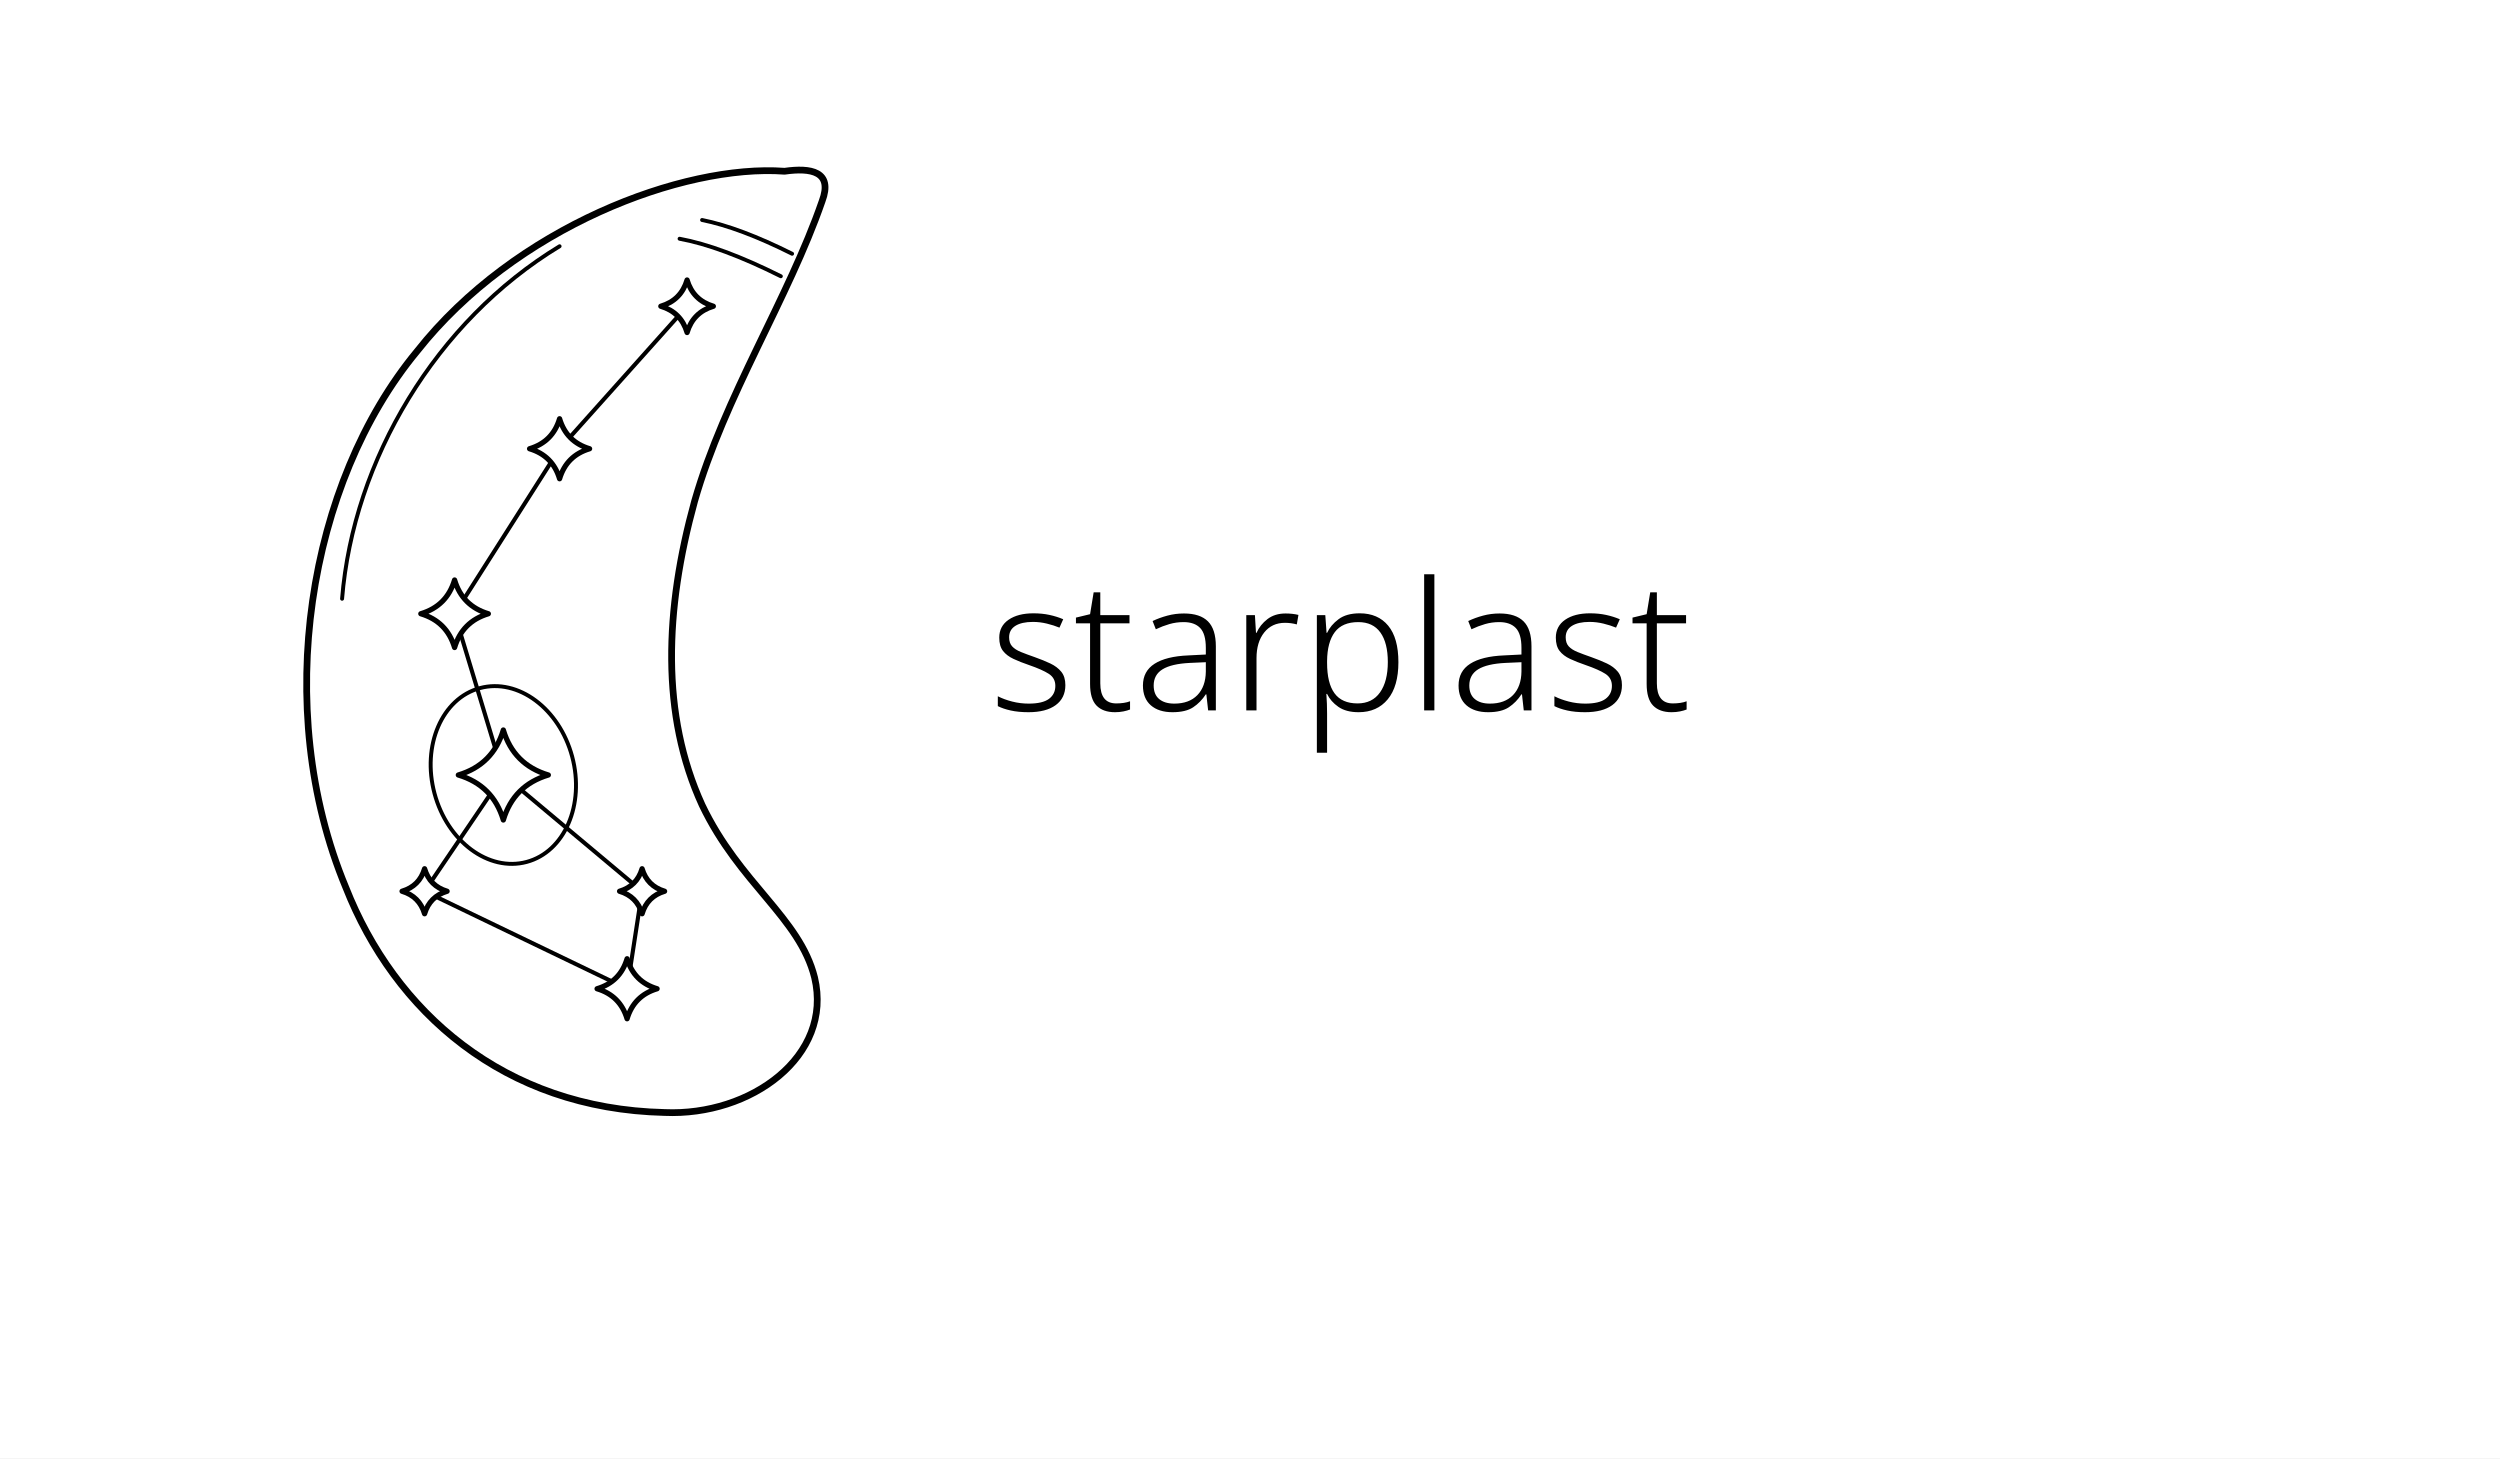
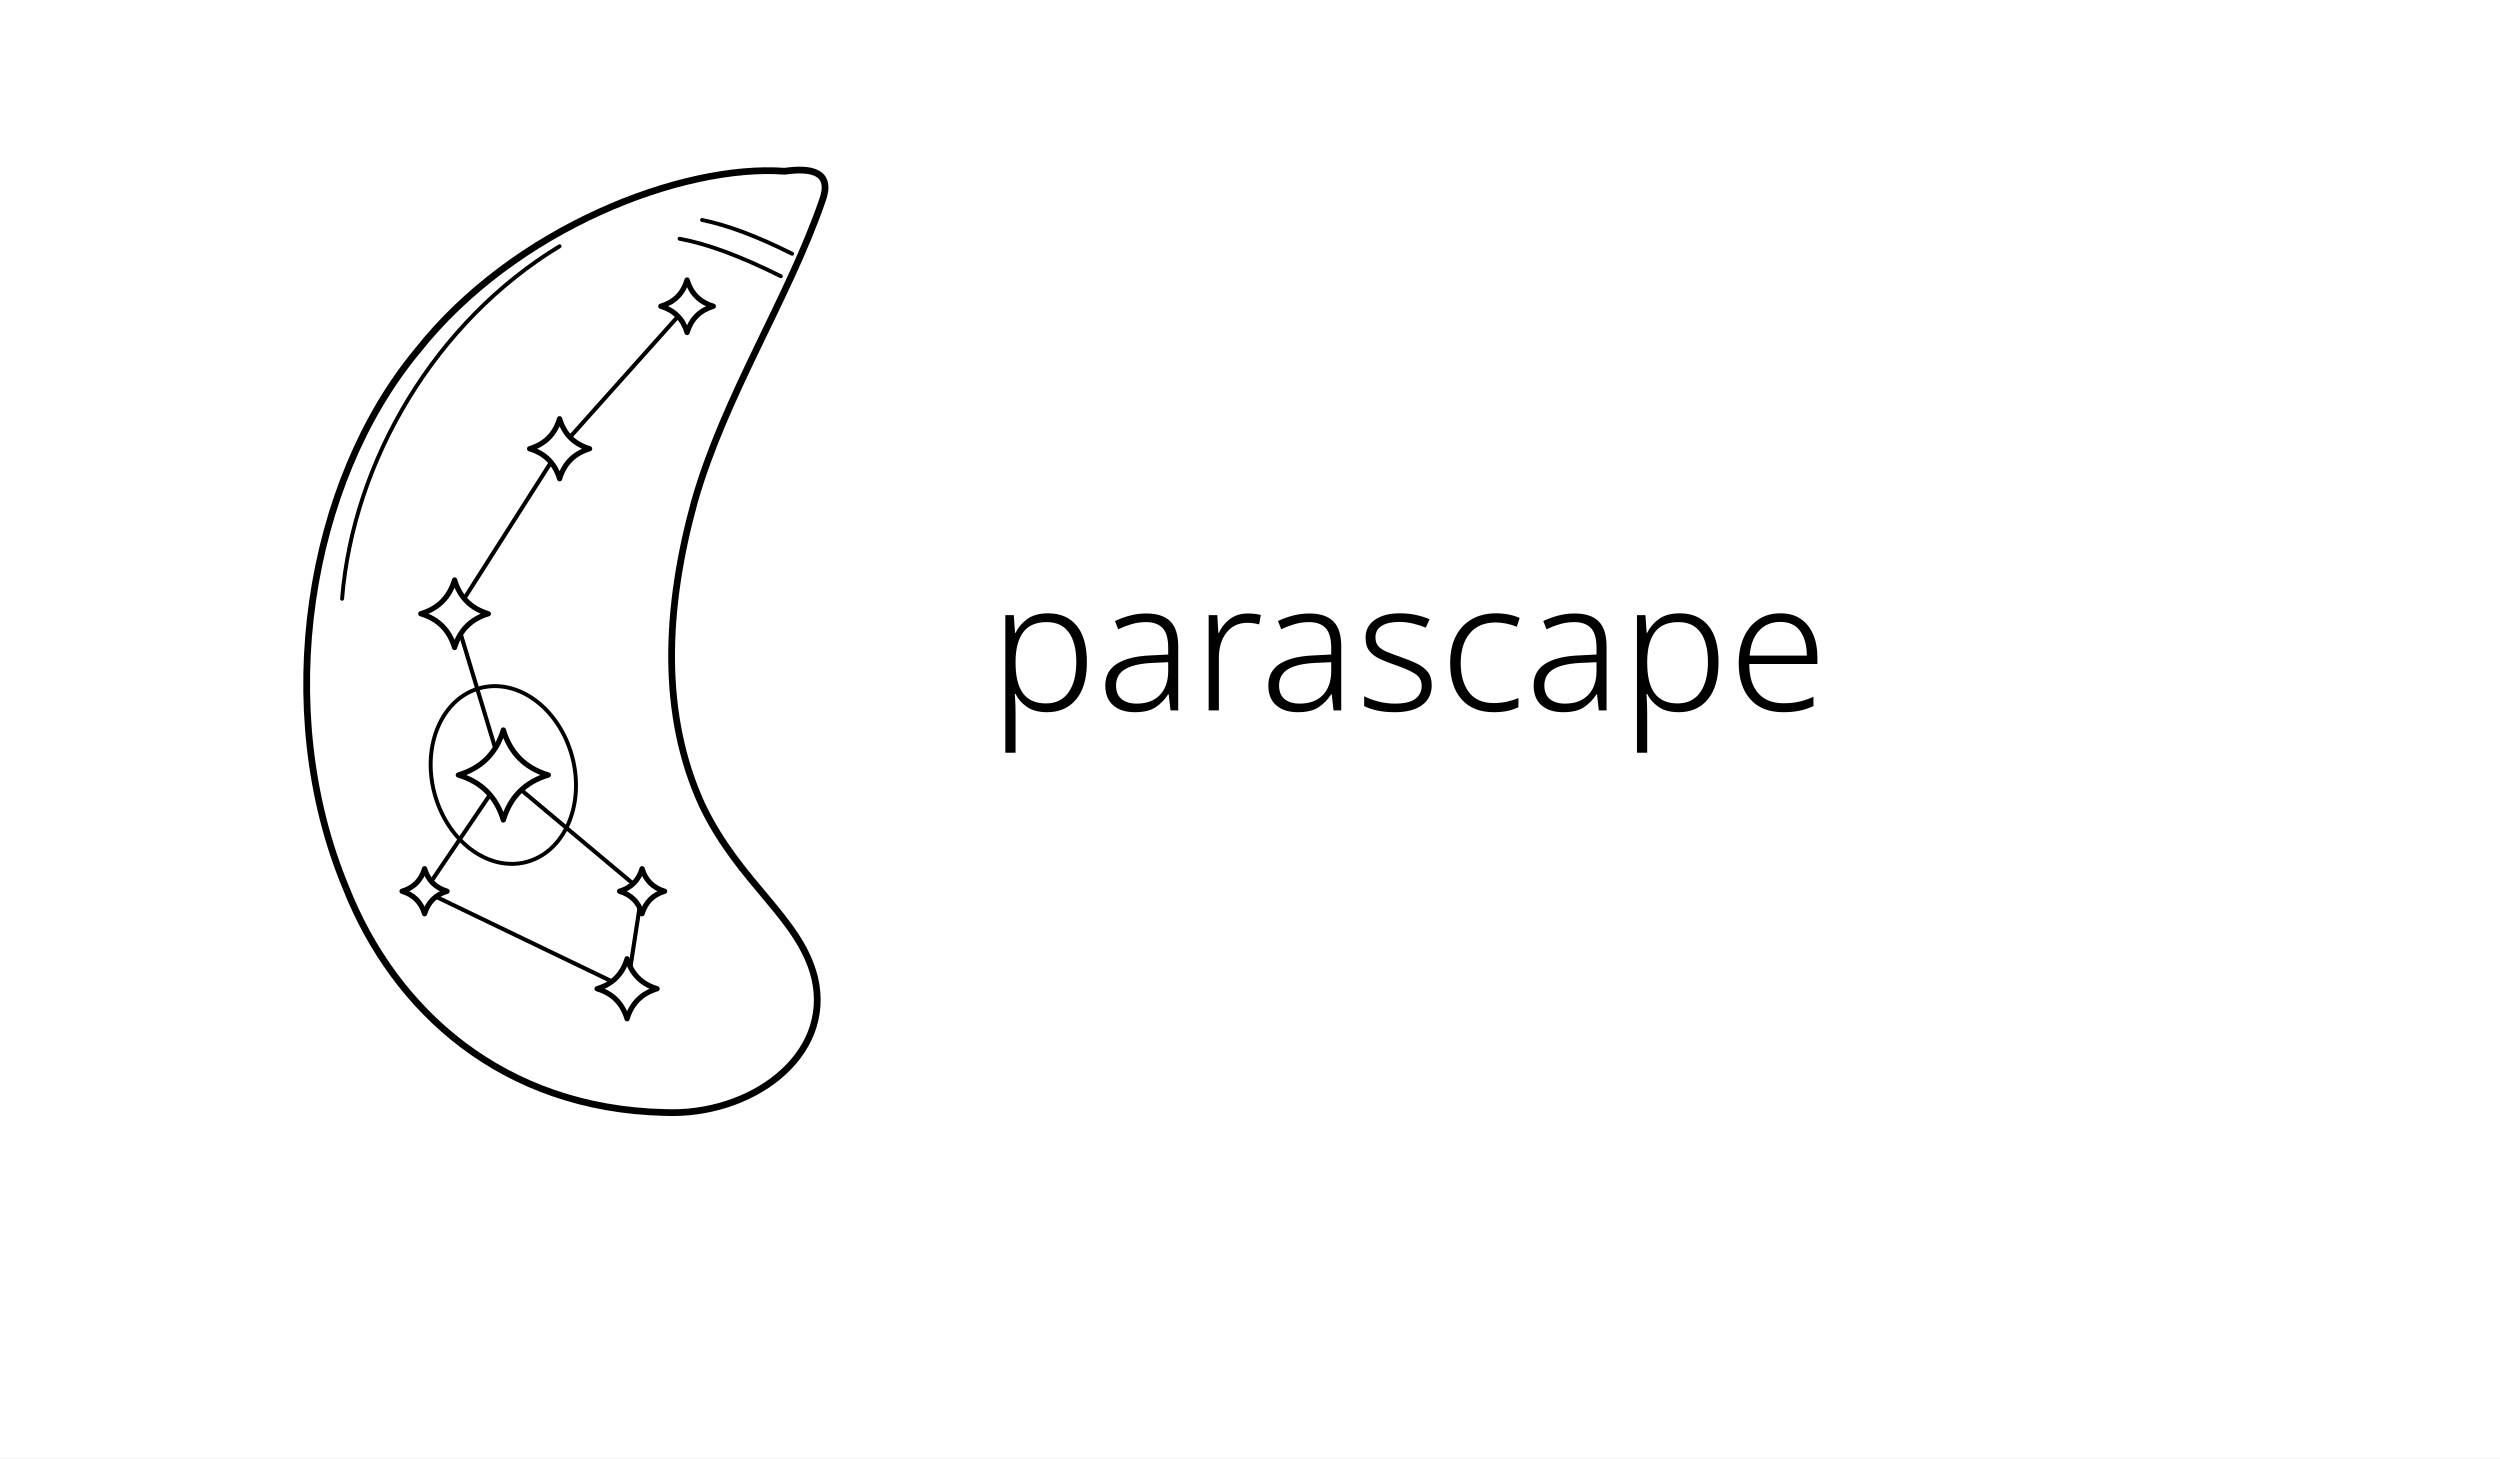
<svg xmlns="http://www.w3.org/2000/svg" width="1200" height="700" viewBox="0 0 1200 700" role="img">
  <rect width="1200" height="700" fill="white" />
  <g transform="translate(58 30) scale(1.8)">
    <g fill="none" stroke="black" stroke-linecap="round" stroke-linejoin="round">
      <path d="M177 29C184 28 190 29 187 37C178 63 161 89 153 117C145 146 144 174 155 198C165 219 181 228 185 244C190 265 168 281 145 280C102 279 73 253 60 220C40 172 50 112 79 77C105 44 150 27 177 29Z" stroke-width="1.8" />
      <g stroke-width="1.05">
        <path d="M155 42Q165 44 179 51" />
        <path d="M149 47Q160 49 176 57" />
        <path d="M117 49C84 69 62 106 59 143" />
        <ellipse cx="102" cy="190" rx="19" ry="24" transform="rotate(-15 102 190)" />
      </g>
      <g stroke-width="1.1">
        <path d="M151 65L117 103" />
        <path d="M117 103L89 147" />
        <path d="M89 147L102 190" />
        <path d="M102 190L81 221" />
        <path d="M81 221L135 247" />
        <path d="M102 190L139 221" />
        <path d="M139 221L135 247" />
      </g>
      <g stroke-width="1.4" fill="white">
        <path d="M151 58Q152.61 63.39 158 65Q152.61 66.61 151 72Q149.39 66.61 144 65Q149.39 63.39 151 58Z" />
        <path d="M117 95Q118.84 101.16 125 103Q118.84 104.84 117 111Q115.16 104.84 109 103Q115.16 101.16 117 95Z" />
        <path d="M89 138Q91.07 144.93 98 147Q91.07 149.07 89 156Q86.93 149.07 80 147Q86.93 144.93 89 138Z" />
        <path d="M102 178Q104.76 187.24 114 190Q104.76 192.76 102 202Q99.24 192.76 90 190Q99.24 187.24 102 178Z" />
        <path d="M81 215Q82.38 219.62 87 221Q82.38 222.38 81 227Q79.62 222.38 75 221Q79.62 219.62 81 215Z" />
        <path d="M135 239Q136.84 245.16 143 247Q136.84 248.84 135 255Q133.16 248.84 127 247Q133.16 245.16 135 239Z" />
        <path d="M139 215Q140.38 219.62 145 221Q140.38 222.38 139 227Q137.62 222.38 133 221Q137.62 219.62 139 215Z" />
      </g>
    </g>
  </g>
  <g color="black" transform="translate(475 341)">
-     <path fill="currentColor" stroke="none" d="M36.375,-12.125 C36.375,-8.000 34.828,-4.805 31.734,-2.539 C28.641,-0.273 24.281,0.859 18.656,0.859 C15.448,0.859 12.612,0.586 10.148,0.039 C7.685,-0.508 5.620,-1.208 3.953,-2.062 L3.953,-6.797 C5.964,-5.766 8.258,-4.919 10.836,-4.258 C13.414,-3.596 16.052,-3.266 18.750,-3.266 C23.219,-3.266 26.471,-4.026 28.508,-5.547 C30.544,-7.068 31.562,-9.146 31.562,-11.781 C31.562,-14.302 30.503,-16.237 28.383,-17.586 C26.263,-18.935 23.135,-20.323 19.000,-21.750 C16.135,-22.729 13.628,-23.721 11.477,-24.727 C9.326,-25.732 7.648,-27.008 6.445,-28.555 C5.242,-30.102 4.641,-32.224 4.641,-34.922 C4.641,-38.589 6.133,-41.453 9.117,-43.516 C12.102,-45.578 16.083,-46.609 21.062,-46.609 C23.823,-46.609 26.391,-46.352 28.766,-45.836 C31.141,-45.320 33.333,-44.630 35.344,-43.766 L33.547,-39.734 C31.766,-40.474 29.758,-41.117 27.523,-41.664 C25.289,-42.211 23.052,-42.484 20.812,-42.484 C17.198,-42.484 14.388,-41.854 12.383,-40.594 C10.378,-39.333 9.375,-37.500 9.375,-35.094 C9.375,-33.250 9.862,-31.799 10.836,-30.742 C11.810,-29.685 13.214,-28.784 15.047,-28.039 C16.880,-27.294 19.115,-26.464 21.750,-25.547 C24.510,-24.568 26.979,-23.562 29.156,-22.531 C31.333,-21.500 33.081,-20.182 34.398,-18.578 C35.716,-16.974 36.375,-14.823 36.375,-12.125 M60.797,-3.359 C62.057,-3.359 63.260,-3.445 64.406,-3.617 C65.552,-3.789 66.557,-4.047 67.422,-4.391 L67.422,-0.438 C66.557,-0.083 65.495,0.221 64.234,0.477 C62.974,0.732 61.625,0.859 60.188,0.859 C56.354,0.859 53.404,-0.201 51.336,-2.320 C49.268,-4.440 48.234,-7.911 48.234,-12.734 L48.234,-41.797 L41.453,-41.797 L41.453,-44.547 L48.234,-46.188 L49.953,-56.672 L53.141,-56.672 L53.141,-45.750 L67.156,-45.750 L67.156,-41.797 L53.141,-41.797 L53.141,-12.984 C53.141,-6.568 55.693,-3.359 60.797,-3.359 M93.297,-46.531 C98.453,-46.531 102.294,-45.268 104.820,-42.742 C107.346,-40.216 108.609,-36.229 108.609,-30.781 L108.609,0.000 L104.906,0.000 L104.047,-7.734 L103.797,-7.734 C102.130,-5.161 100.107,-3.086 97.727,-1.508 C95.346,0.070 92.036,0.859 87.797,0.859 C83.380,0.859 79.911,-0.245 77.391,-2.453 C74.870,-4.661 73.609,-7.828 73.609,-11.953 C73.609,-16.536 75.471,-20.018 79.195,-22.398 C82.919,-24.779 88.339,-26.115 95.453,-26.406 L103.797,-26.828 L103.797,-30.016 C103.797,-34.484 102.893,-37.664 101.086,-39.555 C99.279,-41.445 96.625,-42.391 93.125,-42.391 C90.771,-42.391 88.505,-42.076 86.328,-41.445 C84.151,-40.815 81.974,-39.984 79.797,-38.953 L78.250,-42.906 C80.427,-43.948 82.792,-44.812 85.344,-45.500 C87.896,-46.188 90.547,-46.531 93.297,-46.531 M96.047,-22.797 C90.203,-22.505 85.862,-21.484 83.023,-19.734 C80.185,-17.984 78.766,-15.391 78.766,-11.953 C78.766,-9.089 79.641,-6.924 81.391,-5.461 C83.141,-3.997 85.562,-3.266 88.656,-3.266 C93.417,-3.266 97.115,-4.628 99.750,-7.352 C102.385,-10.076 103.734,-13.844 103.797,-18.656 L103.797,-23.141 L96.047,-22.797 M142.062,-46.531 C144.292,-46.531 146.354,-46.302 148.250,-45.844 L147.469,-41.281 C145.635,-41.792 143.745,-42.047 141.797,-42.047 C137.609,-42.047 134.284,-40.500 131.820,-37.406 C129.357,-34.312 128.125,-30.214 128.125,-25.109 L128.125,0.000 L123.219,0.000 L123.219,-45.750 L127.359,-45.750 L127.875,-37.234 L128.125,-37.234 C129.271,-39.818 131.018,-42.013 133.367,-43.820 C135.716,-45.628 138.615,-46.531 142.062,-46.531 M177.656,-46.609 C183.500,-46.609 188.057,-44.633 191.328,-40.680 C194.599,-36.727 196.234,-30.880 196.234,-23.141 C196.234,-15.401 194.529,-9.466 191.117,-5.336 C187.706,-1.206 183.047,0.859 177.141,0.859 C173.120,0.859 169.878,0.000 167.414,-1.719 C164.951,-3.438 163.146,-5.500 162.000,-7.906 L161.656,-7.906 C161.771,-6.479 161.857,-4.919 161.914,-3.227 C161.971,-1.534 162.000,0.031 162.000,1.469 L162.000,20.297 L157.094,20.297 L157.094,-45.750 L161.141,-45.750 L161.750,-37.234 L162.000,-37.234 C163.146,-39.703 164.979,-41.883 167.500,-43.773 C170.021,-45.664 173.406,-46.609 177.656,-46.609 M176.969,-42.391 C171.865,-42.391 168.109,-40.786 165.703,-37.578 C163.297,-34.370 162.062,-29.755 162.000,-23.734 L162.000,-22.875 C162.000,-16.344 163.190,-11.458 165.570,-8.219 C167.951,-4.979 171.635,-3.359 176.625,-3.359 C181.323,-3.359 184.919,-5.122 187.414,-8.648 C189.909,-12.174 191.156,-17.031 191.156,-23.219 C191.156,-29.354 189.966,-34.083 187.586,-37.406 C185.206,-40.729 181.667,-42.391 176.969,-42.391 M213.500,0.000 L208.594,0.000 L208.594,-65.359 L213.500,-65.359 L213.500,0.000 M244.797,-46.531 C249.953,-46.531 253.794,-45.268 256.320,-42.742 C258.846,-40.216 260.109,-36.229 260.109,-30.781 L260.109,0.000 L256.406,0.000 L255.547,-7.734 L255.297,-7.734 C253.630,-5.161 251.607,-3.086 249.227,-1.508 C246.846,0.070 243.536,0.859 239.297,0.859 C234.880,0.859 231.411,-0.245 228.891,-2.453 C226.370,-4.661 225.109,-7.828 225.109,-11.953 C225.109,-16.536 226.971,-20.018 230.695,-22.398 C234.419,-24.779 239.839,-26.115 246.953,-26.406 L255.297,-26.828 L255.297,-30.016 C255.297,-34.484 254.393,-37.664 252.586,-39.555 C250.779,-41.445 248.125,-42.391 244.625,-42.391 C242.271,-42.391 240.005,-42.076 237.828,-41.445 C235.651,-40.815 233.474,-39.984 231.297,-38.953 L229.750,-42.906 C231.927,-43.948 234.292,-44.812 236.844,-45.500 C239.396,-46.188 242.047,-46.531 244.797,-46.531 M247.547,-22.797 C241.703,-22.505 237.362,-21.484 234.523,-19.734 C231.685,-17.984 230.266,-15.391 230.266,-11.953 C230.266,-9.089 231.141,-6.924 232.891,-5.461 C234.641,-3.997 237.062,-3.266 240.156,-3.266 C244.917,-3.266 248.615,-4.628 251.250,-7.352 C253.885,-10.076 255.234,-13.844 255.297,-18.656 L255.297,-23.141 L247.547,-22.797 M303.531,-12.125 C303.531,-8.000 301.984,-4.805 298.891,-2.539 C295.797,-0.273 291.438,0.859 285.812,0.859 C282.604,0.859 279.768,0.586 277.305,0.039 C274.841,-0.508 272.776,-1.208 271.109,-2.062 L271.109,-6.797 C273.120,-5.766 275.414,-4.919 277.992,-4.258 C280.570,-3.596 283.208,-3.266 285.906,-3.266 C290.375,-3.266 293.628,-4.026 295.664,-5.547 C297.701,-7.068 298.719,-9.146 298.719,-11.781 C298.719,-14.302 297.659,-16.237 295.539,-17.586 C293.419,-18.935 290.292,-20.323 286.156,-21.750 C283.292,-22.729 280.784,-23.721 278.633,-24.727 C276.482,-25.732 274.805,-27.008 273.602,-28.555 C272.398,-30.102 271.797,-32.224 271.797,-34.922 C271.797,-38.589 273.289,-41.453 276.273,-43.516 C279.258,-45.578 283.240,-46.609 288.219,-46.609 C290.979,-46.609 293.547,-46.352 295.922,-45.836 C298.297,-45.320 300.490,-44.630 302.500,-43.766 L300.703,-39.734 C298.922,-40.474 296.914,-41.117 294.680,-41.664 C292.445,-42.211 290.208,-42.484 287.969,-42.484 C284.354,-42.484 281.544,-41.854 279.539,-40.594 C277.534,-39.333 276.531,-37.500 276.531,-35.094 C276.531,-33.250 277.018,-31.799 277.992,-30.742 C278.966,-29.685 280.370,-28.784 282.203,-28.039 C284.036,-27.294 286.271,-26.464 288.906,-25.547 C291.667,-24.568 294.135,-23.562 296.312,-22.531 C298.490,-21.500 300.237,-20.182 301.555,-18.578 C302.872,-16.974 303.531,-14.823 303.531,-12.125 M327.953,-3.359 C329.214,-3.359 330.417,-3.445 331.562,-3.617 C332.708,-3.789 333.714,-4.047 334.578,-4.391 L334.578,-0.438 C333.714,-0.083 332.651,0.221 331.391,0.477 C330.130,0.732 328.781,0.859 327.344,0.859 C323.510,0.859 320.560,-0.201 318.492,-2.320 C316.424,-4.440 315.391,-7.911 315.391,-12.734 L315.391,-41.797 L308.609,-41.797 L308.609,-44.547 L315.391,-46.188 L317.109,-56.672 L320.297,-56.672 L320.297,-45.750 L334.312,-45.750 L334.312,-41.797 L320.297,-41.797 L320.297,-12.984 C320.297,-6.568 322.849,-3.359 327.953,-3.359" />
+     <path fill="currentColor" stroke="none" d="M28.125,-46.609 C33.969,-46.609 38.526,-44.633 41.797,-40.680 C45.068,-36.727 46.703,-30.880 46.703,-23.141 C46.703,-15.401 44.997,-9.466 41.586,-5.336 C38.174,-1.206 33.516,0.859 27.609,0.859 C23.589,0.859 20.346,0.000 17.883,-1.719 C15.419,-3.438 13.615,-5.500 12.469,-7.906 L12.125,-7.906 C12.240,-6.479 12.326,-4.919 12.383,-3.227 C12.440,-1.534 12.469,0.031 12.469,1.469 L12.469,20.297 L7.562,20.297 L7.562,-45.750 L11.609,-45.750 L12.219,-37.234 L12.469,-37.234 C13.615,-39.703 15.448,-41.883 17.969,-43.773 C20.490,-45.664 23.875,-46.609 28.125,-46.609 M27.438,-42.391 C22.333,-42.391 18.578,-40.786 16.172,-37.578 C13.766,-34.370 12.531,-29.755 12.469,-23.734 L12.469,-22.875 C12.469,-16.344 13.659,-11.458 16.039,-8.219 C18.419,-4.979 22.104,-3.359 27.094,-3.359 C31.792,-3.359 35.388,-5.122 37.883,-8.648 C40.378,-12.174 41.625,-17.031 41.625,-23.219 C41.625,-29.354 40.435,-34.083 38.055,-37.406 C35.674,-40.729 32.135,-42.391 27.438,-42.391 M75.234,-46.531 C80.391,-46.531 84.232,-45.268 86.758,-42.742 C89.284,-40.216 90.547,-36.229 90.547,-30.781 L90.547,0.000 L86.844,0.000 L85.984,-7.734 L85.734,-7.734 C84.068,-5.161 82.044,-3.086 79.664,-1.508 C77.284,0.070 73.974,0.859 69.734,0.859 C65.318,0.859 61.849,-0.245 59.328,-2.453 C56.807,-4.661 55.547,-7.828 55.547,-11.953 C55.547,-16.536 57.409,-20.018 61.133,-22.398 C64.857,-24.779 70.276,-26.115 77.391,-26.406 L85.734,-26.828 L85.734,-30.016 C85.734,-34.484 84.831,-37.664 83.023,-39.555 C81.216,-41.445 78.562,-42.391 75.062,-42.391 C72.708,-42.391 70.443,-42.076 68.266,-41.445 C66.089,-40.815 63.911,-39.984 61.734,-38.953 L60.188,-42.906 C62.365,-43.948 64.729,-44.812 67.281,-45.500 C69.833,-46.188 72.484,-46.531 75.234,-46.531 M77.984,-22.797 C72.141,-22.505 67.799,-21.484 64.961,-19.734 C62.122,-17.984 60.703,-15.391 60.703,-11.953 C60.703,-9.089 61.578,-6.924 63.328,-5.461 C65.078,-3.997 67.500,-3.266 70.594,-3.266 C75.354,-3.266 79.052,-4.628 81.688,-7.352 C84.323,-10.076 85.672,-13.844 85.734,-18.656 L85.734,-23.141 L77.984,-22.797 M124.000,-46.531 C126.229,-46.531 128.292,-46.302 130.188,-45.844 L129.406,-41.281 C127.573,-41.792 125.682,-42.047 123.734,-42.047 C119.547,-42.047 116.221,-40.500 113.758,-37.406 C111.294,-34.312 110.062,-30.214 110.062,-25.109 L110.062,0.000 L105.156,0.000 L105.156,-45.750 L109.297,-45.750 L109.812,-37.234 L110.062,-37.234 C111.208,-39.818 112.956,-42.013 115.305,-43.820 C117.654,-45.628 120.552,-46.531 124.000,-46.531 M153.484,-46.531 C158.641,-46.531 162.482,-45.268 165.008,-42.742 C167.534,-40.216 168.797,-36.229 168.797,-30.781 L168.797,0.000 L165.094,0.000 L164.234,-7.734 L163.984,-7.734 C162.318,-5.161 160.294,-3.086 157.914,-1.508 C155.534,0.070 152.224,0.859 147.984,0.859 C143.568,0.859 140.099,-0.245 137.578,-2.453 C135.057,-4.661 133.797,-7.828 133.797,-11.953 C133.797,-16.536 135.659,-20.018 139.383,-22.398 C143.107,-24.779 148.526,-26.115 155.641,-26.406 L163.984,-26.828 L163.984,-30.016 C163.984,-34.484 163.081,-37.664 161.273,-39.555 C159.466,-41.445 156.812,-42.391 153.312,-42.391 C150.958,-42.391 148.693,-42.076 146.516,-41.445 C144.339,-40.815 142.161,-39.984 139.984,-38.953 L138.438,-42.906 C140.615,-43.948 142.979,-44.812 145.531,-45.500 C148.083,-46.188 150.734,-46.531 153.484,-46.531 M156.234,-22.797 C150.391,-22.505 146.049,-21.484 143.211,-19.734 C140.372,-17.984 138.953,-15.391 138.953,-11.953 C138.953,-9.089 139.828,-6.924 141.578,-5.461 C143.328,-3.997 145.750,-3.266 148.844,-3.266 C153.604,-3.266 157.302,-4.628 159.938,-7.352 C162.573,-10.076 163.922,-13.844 163.984,-18.656 L163.984,-23.141 L156.234,-22.797 M212.219,-12.125 C212.219,-8.000 210.672,-4.805 207.578,-2.539 C204.484,-0.273 200.125,0.859 194.500,0.859 C191.292,0.859 188.456,0.586 185.992,0.039 C183.529,-0.508 181.464,-1.208 179.797,-2.062 L179.797,-6.797 C181.807,-5.766 184.102,-4.919 186.680,-4.258 C189.258,-3.596 191.896,-3.266 194.594,-3.266 C199.062,-3.266 202.315,-4.026 204.352,-5.547 C206.388,-7.068 207.406,-9.146 207.406,-11.781 C207.406,-14.302 206.346,-16.237 204.227,-17.586 C202.107,-18.935 198.979,-20.323 194.844,-21.750 C191.979,-22.729 189.471,-23.721 187.320,-24.727 C185.169,-25.732 183.492,-27.008 182.289,-28.555 C181.086,-30.102 180.484,-32.224 180.484,-34.922 C180.484,-38.589 181.977,-41.453 184.961,-43.516 C187.945,-45.578 191.927,-46.609 196.906,-46.609 C199.667,-46.609 202.234,-46.352 204.609,-45.836 C206.984,-45.320 209.177,-44.630 211.188,-43.766 L209.391,-39.734 C207.609,-40.474 205.602,-41.117 203.367,-41.664 C201.133,-42.211 198.896,-42.484 196.656,-42.484 C193.042,-42.484 190.232,-41.854 188.227,-40.594 C186.221,-39.333 185.219,-37.500 185.219,-35.094 C185.219,-33.250 185.706,-31.799 186.680,-30.742 C187.654,-29.685 189.057,-28.784 190.891,-28.039 C192.724,-27.294 194.958,-26.464 197.594,-25.547 C200.354,-24.568 202.823,-23.562 205.000,-22.531 C207.177,-21.500 208.924,-20.182 210.242,-18.578 C211.560,-16.974 212.219,-14.823 212.219,-12.125 M242.062,0.859 C235.354,0.859 230.180,-1.206 226.539,-5.336 C222.898,-9.466 221.078,-15.229 221.078,-22.625 C221.078,-27.781 221.995,-32.135 223.828,-35.688 C225.661,-39.240 228.227,-41.948 231.523,-43.812 C234.820,-45.677 238.677,-46.609 243.094,-46.609 C245.271,-46.609 247.333,-46.409 249.281,-46.008 C251.229,-45.607 252.948,-45.062 254.438,-44.375 L253.062,-40.156 C251.521,-40.792 249.859,-41.294 248.078,-41.664 C246.297,-42.034 244.604,-42.219 243.000,-42.219 C237.552,-42.219 233.380,-40.471 230.484,-36.977 C227.589,-33.482 226.141,-28.724 226.141,-22.703 C226.141,-16.974 227.432,-12.346 230.016,-8.820 C232.599,-5.294 236.615,-3.531 242.062,-3.531 C244.292,-3.531 246.411,-3.760 248.422,-4.219 C250.432,-4.677 252.240,-5.250 253.844,-5.938 L253.844,-1.547 C252.354,-0.807 250.648,-0.221 248.727,0.211 C246.805,0.643 244.583,0.859 242.062,0.859 M280.828,-46.531 C285.984,-46.531 289.826,-45.268 292.352,-42.742 C294.878,-40.216 296.141,-36.229 296.141,-30.781 L296.141,0.000 L292.438,0.000 L291.578,-7.734 L291.328,-7.734 C289.661,-5.161 287.638,-3.086 285.258,-1.508 C282.878,0.070 279.568,0.859 275.328,0.859 C270.911,0.859 267.443,-0.245 264.922,-2.453 C262.401,-4.661 261.141,-7.828 261.141,-11.953 C261.141,-16.536 263.003,-20.018 266.727,-22.398 C270.451,-24.779 275.870,-26.115 282.984,-26.406 L291.328,-26.828 L291.328,-30.016 C291.328,-34.484 290.424,-37.664 288.617,-39.555 C286.810,-41.445 284.156,-42.391 280.656,-42.391 C278.302,-42.391 276.036,-42.076 273.859,-41.445 C271.682,-40.815 269.505,-39.984 267.328,-38.953 L265.781,-42.906 C267.958,-43.948 270.323,-44.812 272.875,-45.500 C275.427,-46.188 278.078,-46.531 280.828,-46.531 M283.578,-22.797 C277.734,-22.505 273.393,-21.484 270.555,-19.734 C267.716,-17.984 266.297,-15.391 266.297,-11.953 C266.297,-9.089 267.172,-6.924 268.922,-5.461 C270.672,-3.997 273.094,-3.266 276.188,-3.266 C280.948,-3.266 284.646,-4.628 287.281,-7.352 C289.917,-10.076 291.266,-13.844 291.328,-18.656 L291.328,-23.141 L283.578,-22.797 M331.312,-46.609 C337.156,-46.609 341.714,-44.633 344.984,-40.680 C348.255,-36.727 349.891,-30.880 349.891,-23.141 C349.891,-15.401 348.185,-9.466 344.773,-5.336 C341.362,-1.206 336.703,0.859 330.797,0.859 C326.776,0.859 323.534,0.000 321.070,-1.719 C318.607,-3.438 316.802,-5.500 315.656,-7.906 L315.312,-7.906 C315.427,-6.479 315.513,-4.919 315.570,-3.227 C315.628,-1.534 315.656,0.031 315.656,1.469 L315.656,20.297 L310.750,20.297 L310.750,-45.750 L314.797,-45.750 L315.406,-37.234 L315.656,-37.234 C316.802,-39.703 318.635,-41.883 321.156,-43.773 C323.677,-45.664 327.062,-46.609 331.312,-46.609 M330.625,-42.391 C325.521,-42.391 321.766,-40.786 319.359,-37.578 C316.953,-34.370 315.719,-29.755 315.656,-23.734 L315.656,-22.875 C315.656,-16.344 316.846,-11.458 319.227,-8.219 C321.607,-4.979 325.292,-3.359 330.281,-3.359 C334.979,-3.359 338.576,-5.122 341.070,-8.648 C343.565,-12.174 344.812,-17.031 344.812,-23.219 C344.812,-29.354 343.622,-34.083 341.242,-37.406 C338.862,-40.729 335.323,-42.391 330.625,-42.391 M379.625,-46.609 C383.521,-46.609 386.773,-45.706 389.383,-43.898 C391.992,-42.091 393.971,-39.612 395.320,-36.461 C396.669,-33.310 397.344,-29.698 397.344,-25.625 L397.344,-22.281 L364.656,-22.281 C364.656,-16.198 366.076,-11.536 368.914,-8.297 C371.753,-5.057 375.812,-3.438 381.094,-3.438 C383.896,-3.438 386.359,-3.682 388.484,-4.172 C390.609,-4.661 392.932,-5.448 395.453,-6.531 L395.453,-2.062 C393.161,-1.031 390.896,-0.286 388.656,0.172 C386.417,0.630 383.839,0.859 380.922,0.859 C374.036,0.859 368.760,-1.234 365.094,-5.422 C361.427,-9.609 359.594,-15.312 359.594,-22.531 C359.594,-27.177 360.380,-31.305 361.953,-34.914 C363.526,-38.523 365.805,-41.375 368.789,-43.469 C371.773,-45.562 375.385,-46.609 379.625,-46.609 M379.547,-42.484 C375.359,-42.484 371.961,-41.081 369.352,-38.273 C366.742,-35.466 365.234,-31.479 364.828,-26.312 L392.266,-26.312 C392.266,-31.135 391.219,-35.036 389.125,-38.016 C387.031,-40.995 383.839,-42.484 379.547,-42.484" />
  </g>
</svg>
